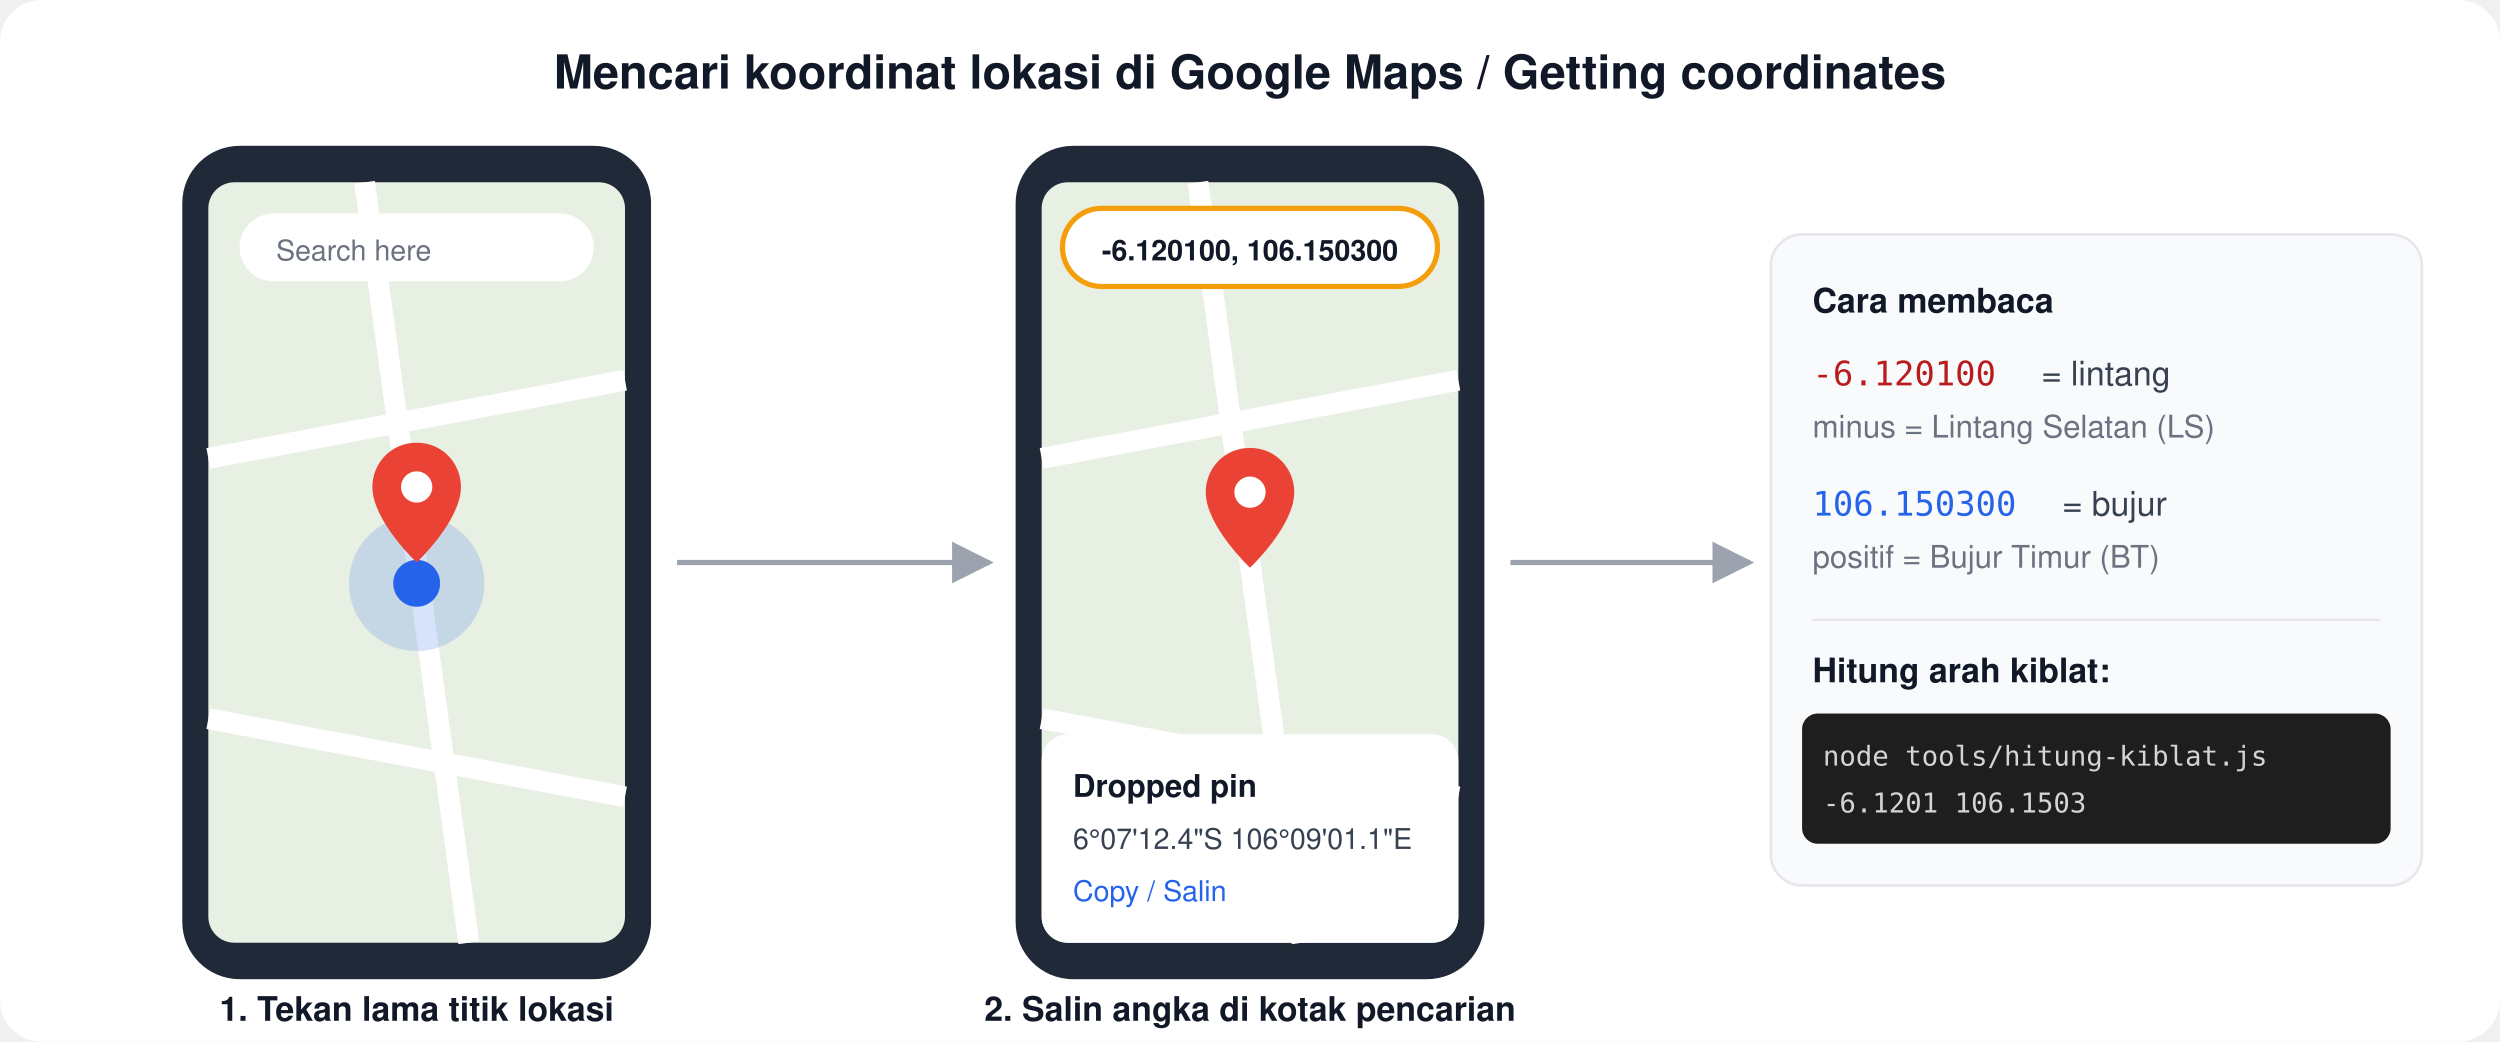
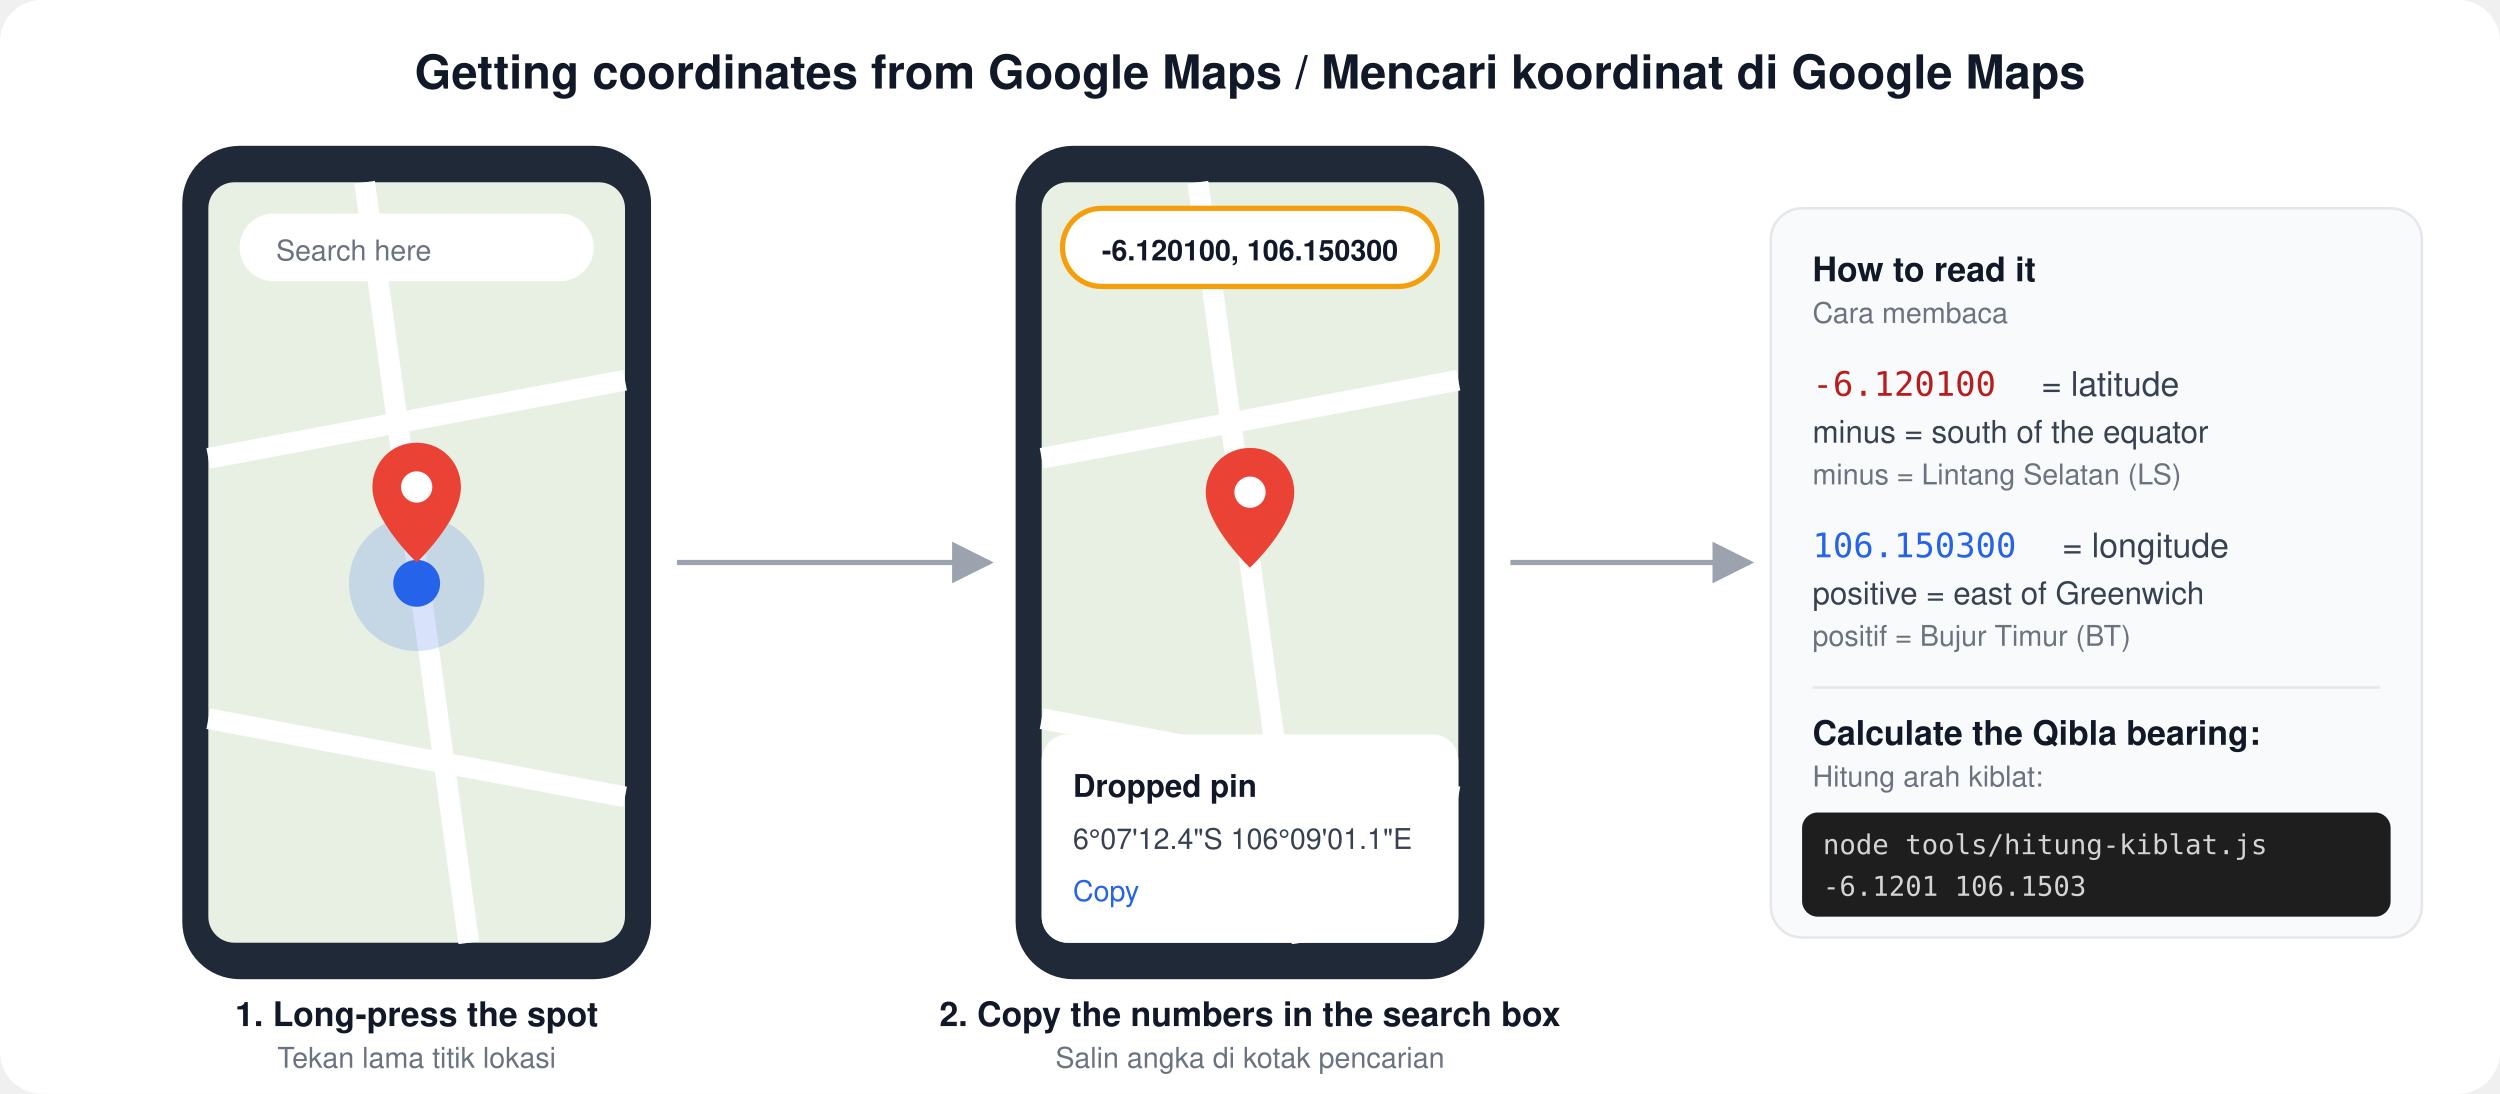
- <svg xmlns="http://www.w3.org/2000/svg" viewBox="0 0 960 400" font-family="Segoe UI, Helvetica, Arial, sans-serif">
-   <rect width="960" height="400" rx="16" fill="#ffffff" />
-   <text x="480" y="34" text-anchor="middle" font-size="18" font-weight="700" fill="#111827">Mencari koordinat lokasi di Google Maps / Getting coordinates</text>
+ <svg xmlns="http://www.w3.org/2000/svg" viewBox="0 0 960 420" font-family="Segoe UI, Helvetica, Arial, sans-serif">
+   <rect width="960" height="420" rx="16" fill="#ffffff" />
+   <text x="480" y="34" text-anchor="middle" font-size="18" font-weight="700" fill="#111827">Getting coordinates from Google Maps / Mencari koordinat di Google Maps</text>
  <defs>
    <marker id="ar" viewBox="0 0 10 10" refX="9" refY="5" markerWidth="8" markerHeight="8" orient="auto">
      <path d="M0 0 10 5 0 10z" fill="#9ca3af" />
    </marker>
  </defs>
  <g transform="translate(70 56)">
    <rect width="180" height="320" rx="22" fill="#1f2937" />
    <rect x="10" y="14" width="160" height="292" rx="10" fill="#e8f0e3" />
    <path d="M10 120 170 90M10 220 170 250M70 14 110 306" stroke="#ffffff" stroke-width="8" />
    <rect x="22" y="26" width="136" height="26" rx="13" fill="#ffffff" />
    <text x="36" y="44" font-size="11" fill="#6b7280">Search here</text>
    <circle cx="90" cy="168" r="26" fill="#2563eb" opacity=".18" />
    <circle cx="90" cy="168" r="9" fill="#2563eb" />
    <path d="M90 140c-10 0-17 8-17 17 0 13 17 29 17 29s17-16 17-29c0-9-7-17-17-17z" fill="#ea4335" transform="translate(0 -26)" />
    <circle cx="90" cy="131" r="6" fill="#fff" />
  </g>
-   <text x="160" y="392" text-anchor="middle" font-size="13" font-weight="700" fill="#111827">1. Tekan lama titik lokasi</text>
+   <text x="160" y="394" text-anchor="middle" font-size="13" font-weight="700" fill="#111827">1. Long-press the spot</text>
+   <text x="160" y="410" text-anchor="middle" font-size="11" fill="#6b7280">Tekan lama titik lokasi</text>
  <g transform="translate(390 56)">
    <rect width="180" height="320" rx="22" fill="#1f2937" />
    <rect x="10" y="14" width="160" height="292" rx="10" fill="#e8f0e3" />
    <path d="M10 120 170 90M10 220 170 250M70 14 110 306" stroke="#ffffff" stroke-width="8" />
    <rect x="18" y="24" width="144" height="30" rx="15" fill="#ffffff" stroke="#f59e0b" stroke-width="2" />
    <text x="90" y="44" text-anchor="middle" font-size="11" fill="#111827" font-weight="700">-6.120100, 106.150300</text>
    <path d="M90 116c-10 0-17 8-17 17 0 13 17 29 17 29s17-16 17-29c0-9-7-17-17-17z" fill="#ea4335" />
    <circle cx="90" cy="133" r="6" fill="#fff" />
    <rect x="10" y="226" width="160" height="80" rx="10" fill="#ffffff" />
    <text x="22" y="250" font-size="12" font-weight="700" fill="#111827">Dropped pin</text>
    <text x="22" y="270" font-size="11" fill="#374151">6°07'12.4"S 106°09'01.1"E</text>
-     <text x="22" y="290" font-size="11" fill="#2563eb">Copy / Salin</text>
+     <text x="22" y="290" font-size="11" fill="#2563eb">Copy</text>
  </g>
-   <text x="480" y="392" text-anchor="middle" font-size="13" font-weight="700" fill="#111827">2. Salin angka di kotak pencarian</text>
-   <g transform="translate(680 90)" font-size="13" fill="#374151">
-     <rect width="250" height="250" rx="12" fill="#f9fafb" stroke="#e5e7eb" />
-     <text x="16" y="30" font-weight="700" fill="#111827">Cara membaca</text>
-     <text x="16" y="58" font-family="Consolas, monospace" fill="#b91c1c">-6.120100</text>
-     <text x="104" y="58">= lintang</text>
-     <text x="16" y="78" font-size="12" fill="#6b7280">minus = Lintang Selatan (LS)</text>
-     <text x="16" y="108" font-family="Consolas, monospace" fill="#2563eb">106.150300</text>
-     <text x="112" y="108">= bujur</text>
-     <text x="16" y="128" font-size="12" fill="#6b7280">positif = Bujur Timur (BT)</text>
-     <line x1="16" y1="148" x2="234" y2="148" stroke="#e5e7eb" />
-     <text x="16" y="172" font-weight="700" fill="#111827">Hitung arah kiblat:</text>
-     <rect x="12" y="184" width="226" height="50" rx="6" fill="#1e1e1e" />
-     <text x="20" y="204" font-family="Consolas, monospace" font-size="10.5" fill="#d4d4d4">node tools/hitung-kiblat.js</text>
-     <text x="20" y="222" font-family="Consolas, monospace" font-size="10.5" fill="#d4d4d4">  -6.1201 106.1503</text>
+   <text x="480" y="394" text-anchor="middle" font-size="13" font-weight="700" fill="#111827">2. Copy the numbers in the search box</text>
+   <text x="480" y="410" text-anchor="middle" font-size="11" fill="#6b7280">Salin angka di kotak pencarian</text>
+   <g transform="translate(680 80)" font-size="13" fill="#374151">
+     <rect width="250" height="280" rx="12" fill="#f9fafb" stroke="#e5e7eb" />
+     <text x="16" y="28" font-weight="700" fill="#111827">How to read it</text>
+     <text x="16" y="44" font-size="11" fill="#6b7280">Cara membaca</text>
+     <text x="16" y="72" font-family="Consolas, monospace" fill="#b91c1c">-6.120100</text>
+     <text x="104" y="72">= latitude</text>
+     <text x="16" y="90" font-size="12">minus = south of the equator</text>
+     <text x="16" y="106" font-size="11" fill="#6b7280">minus = Lintang Selatan (LS)</text>
+     <text x="16" y="134" font-family="Consolas, monospace" fill="#2563eb">106.150300</text>
+     <text x="112" y="134">= longitude</text>
+     <text x="16" y="152" font-size="12">positive = east of Greenwich</text>
+     <text x="16" y="168" font-size="11" fill="#6b7280">positif = Bujur Timur (BT)</text>
+     <line x1="16" y1="184" x2="234" y2="184" stroke="#e5e7eb" />
+     <text x="16" y="206" font-weight="700" fill="#111827">Calculate the Qibla bearing:</text>
+     <text x="16" y="222" font-size="11" fill="#6b7280">Hitung arah kiblat:</text>
+     <rect x="12" y="232" width="226" height="40" rx="6" fill="#1e1e1e" />
+     <text x="20" y="248" font-family="Consolas, monospace" font-size="10.5" fill="#d4d4d4">node tools/hitung-kiblat.js</text>
+     <text x="20" y="264" font-family="Consolas, monospace" font-size="10.5" fill="#d4d4d4">  -6.1201 106.1503</text>
  </g>
  <g stroke="#9ca3af" stroke-width="2" marker-end="url(#ar)">
    <line x1="260" y1="216" x2="380" y2="216" />
    <line x1="580" y1="216" x2="672" y2="216" />
  </g>
</svg>
